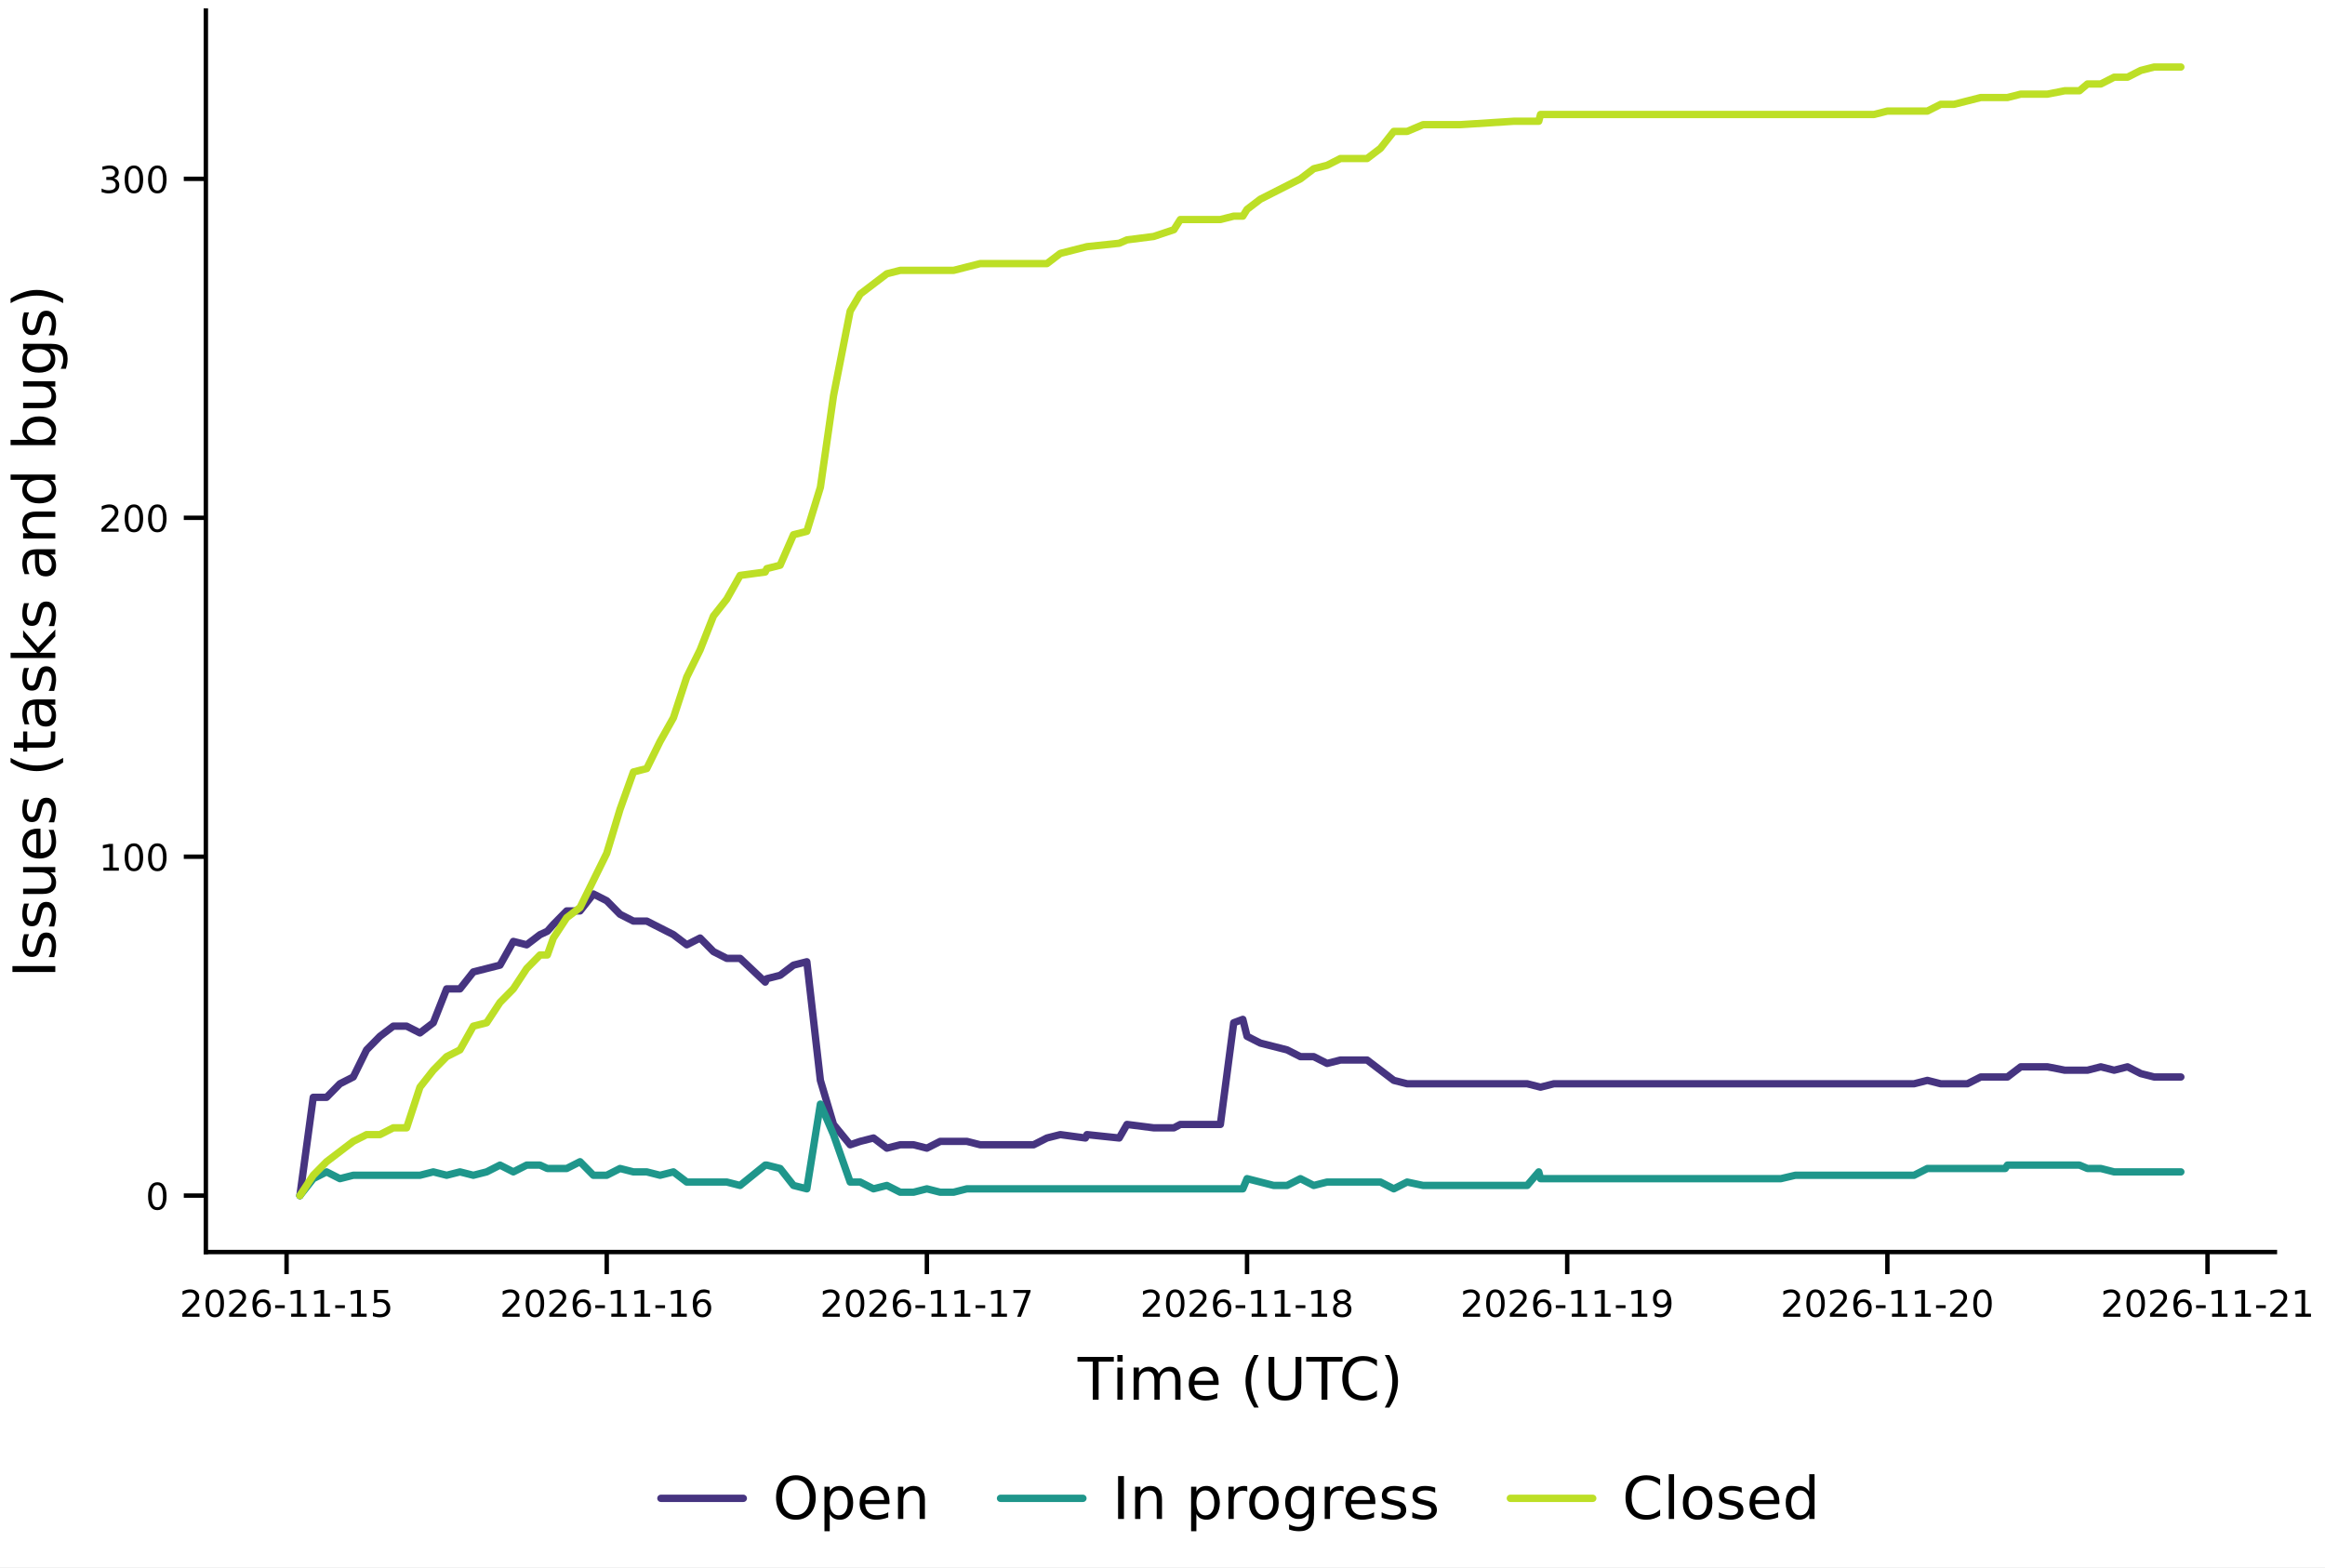
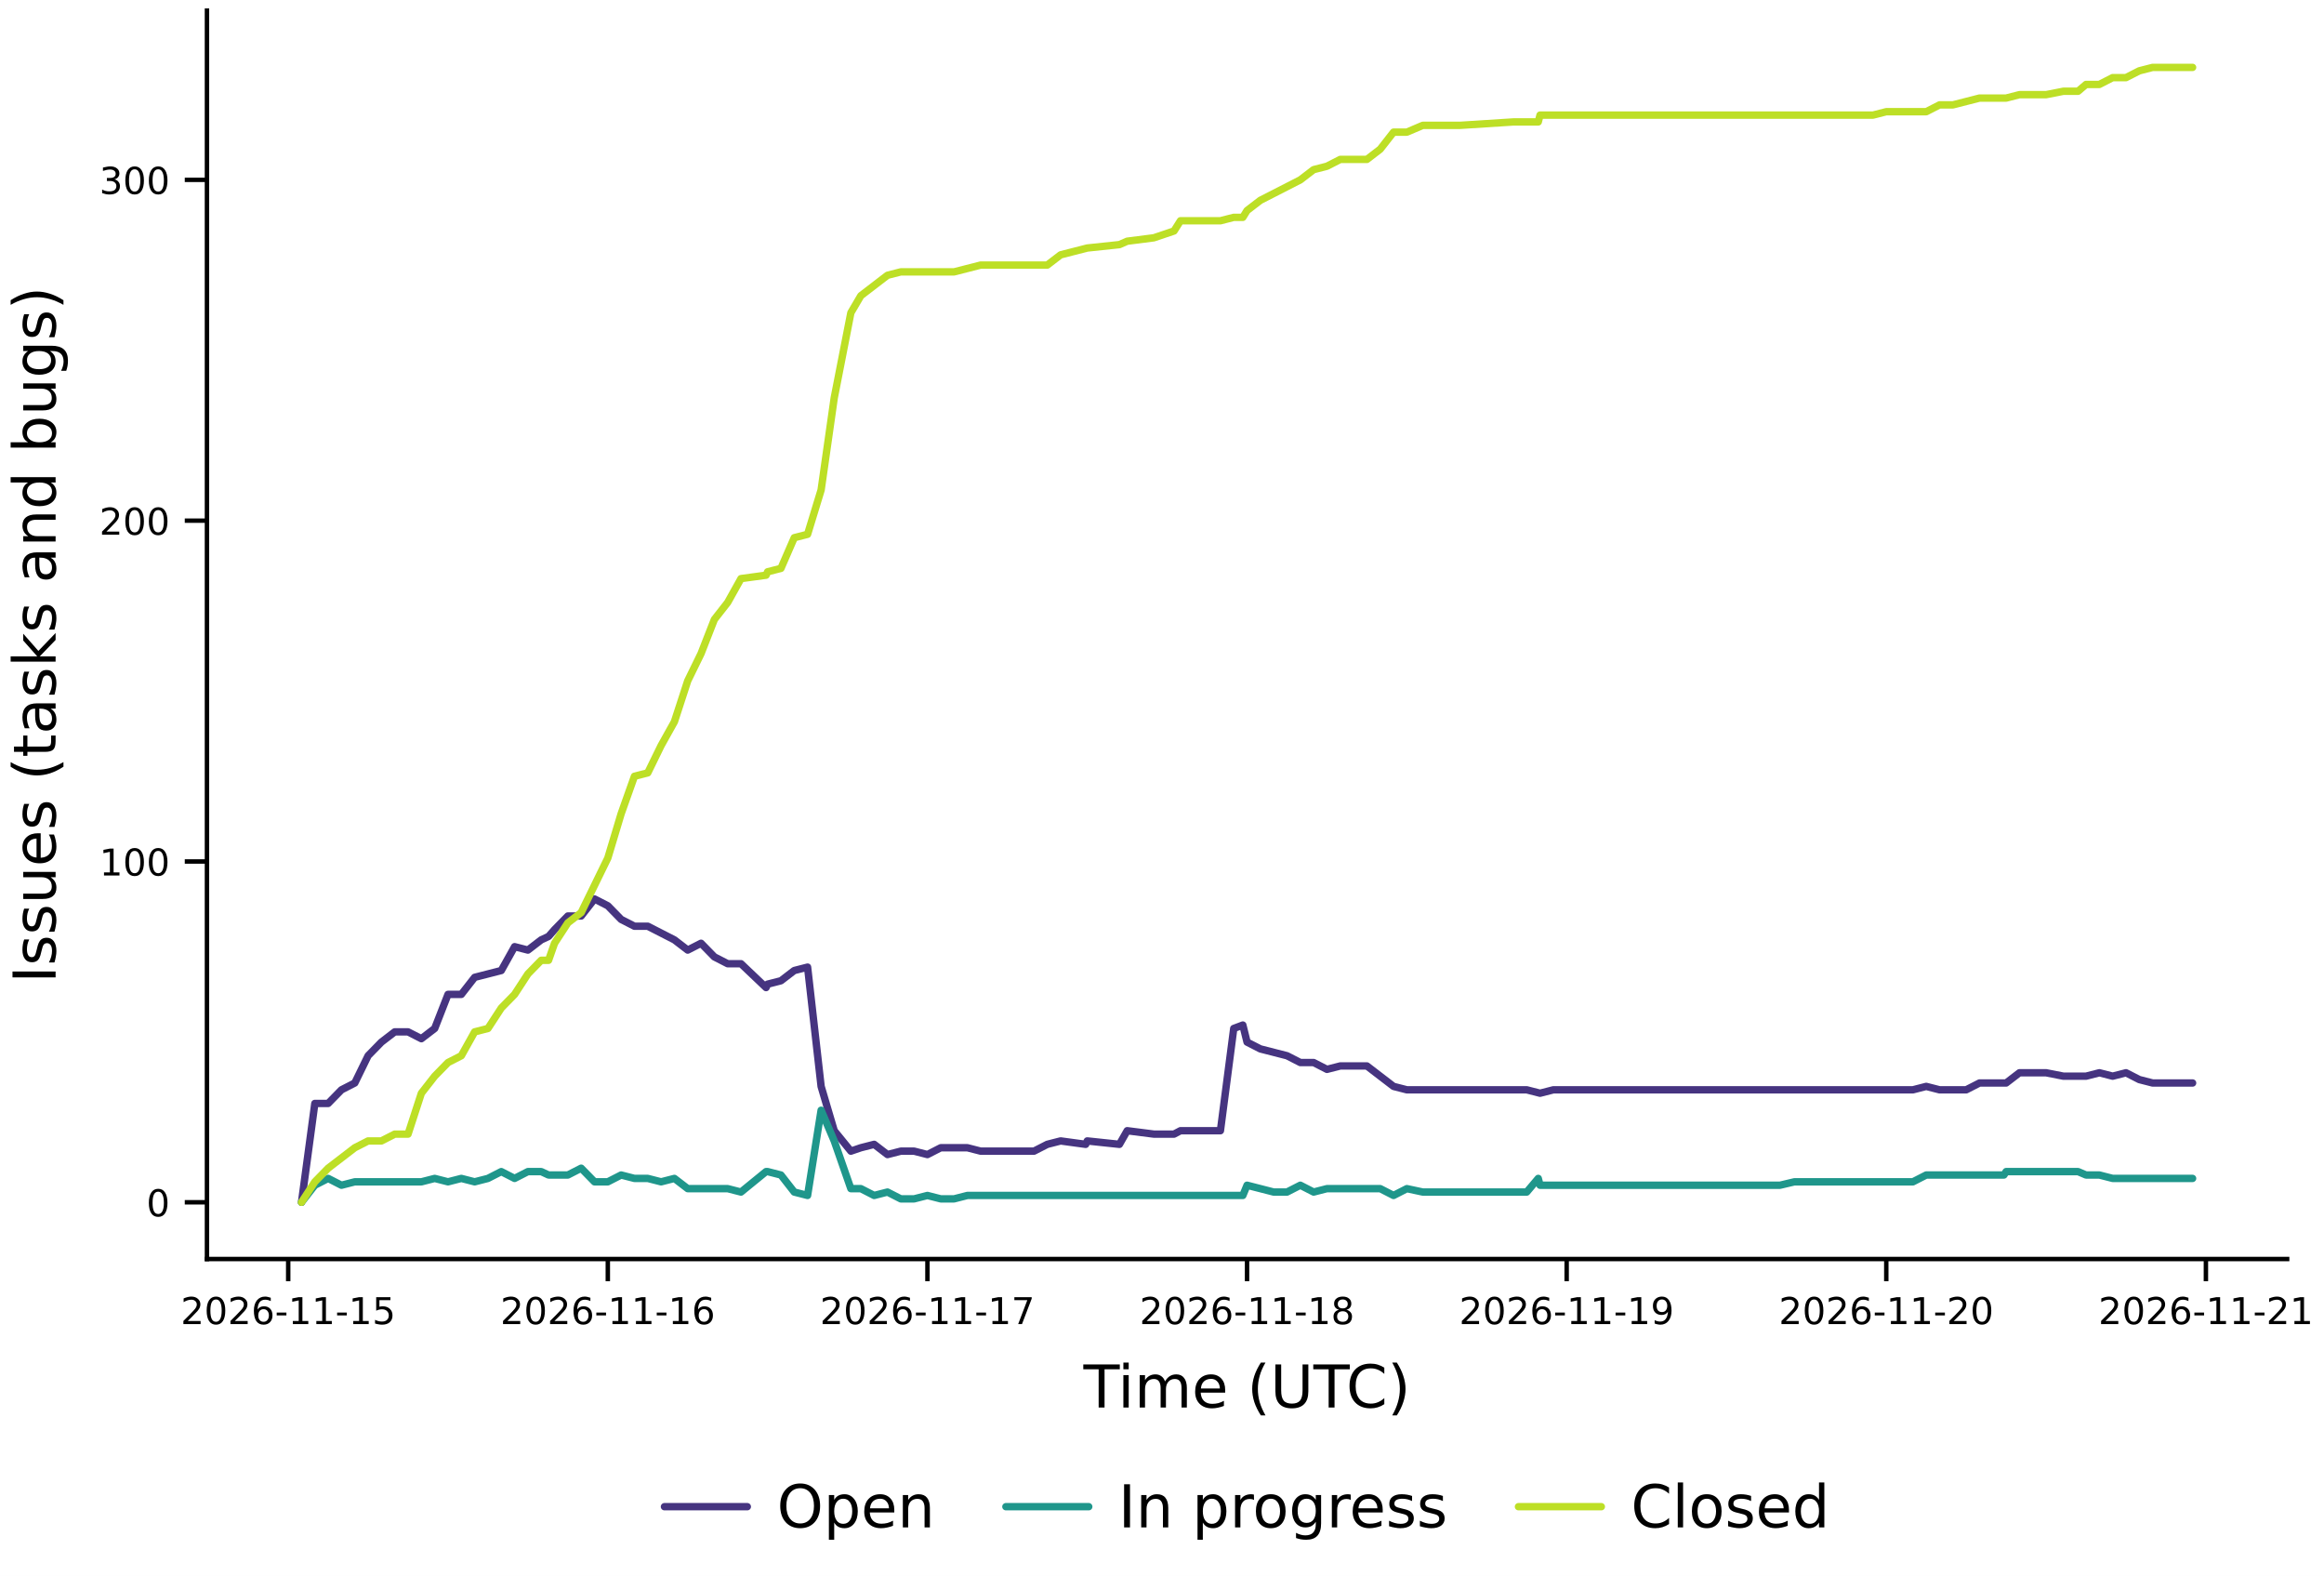
- <svg xmlns="http://www.w3.org/2000/svg" xmlns:xlink="http://www.w3.org/1999/xlink" width="316.067pt" height="213.046pt" viewBox="0 0 316.067 213.046" version="1.1">
+ <svg xmlns="http://www.w3.org/2000/svg" xmlns:xlink="http://www.w3.org/1999/xlink" width="314.24pt" height="213.046pt" viewBox="0 0 314.24 213.046" version="1.1">
  <defs>
    <style type="text/css">*{stroke-linejoin: round; stroke-linecap: butt}</style>
  </defs>
  <g id="figure_1">
    <g id="patch_1">
-       <path d="M 0 213.046  L 316.067 213.046  L 316.067 0  L 0 0  z " style="fill: #ffffff" />
+       <path d="M -0 213.046  L 314.24 213.046  L 314.24 0  L -0 0  z " style="fill: #ffffff" />
    </g>
    <g id="axes_1">
      <g id="patch_2">
        <path d="M 27.984 170.203  L 309.256 170.203  L 309.256 1.44  L 27.984 1.44  z " style="fill: #ffffff" />
      </g>
      <g id="matplotlib.axis_1">
        <g id="xtick_1">
          <g id="line2d_1">
            <defs>
-               <path id="m634d756208" d="M 0 0  L 0 3  " style="stroke: #000000; stroke-width: 0.6" />
+               <path id="m2cf690ba80" d="M 0 0  L 0 3  " style="stroke: #000000; stroke-width: 0.6" />
            </defs>
            <g>
-               <use xlink:href="#m634d756208" x="38.956" y="170.203" style="stroke: #000000; stroke-width: 0.6" />
+               <use xlink:href="#m2cf690ba80" x="38.969" y="170.203" style="stroke: #000000; stroke-width: 0.6" />
            </g>
          </g>
          <g id="text_1">
-             <text style="font-size: 5px; font-family: 'DejaVu Sans', sans-serif; text-anchor: middle" x="38.956" y="179.002" transform="rotate(-0 38.95596 179.0017)">2026-11-15</text>
+             <text style="font-size: 5px; font-family: 'DejaVu Sans', sans-serif; text-anchor: middle" x="38.969" y="179.002" transform="rotate(-0 38.96873 179.0017)">2026-11-15</text>
          </g>
        </g>
        <g id="xtick_2">
          <g id="line2d_2">
            <g>
-               <use xlink:href="#m634d756208" x="82.48" y="170.203" style="stroke: #000000; stroke-width: 0.6" />
+               <use xlink:href="#m2cf690ba80" x="82.186" y="170.203" style="stroke: #000000; stroke-width: 0.6" />
            </g>
          </g>
          <g id="text_2">
-             <text style="font-size: 5px; font-family: 'DejaVu Sans', sans-serif; text-anchor: middle" x="82.48" y="179.002" transform="rotate(-0 82.47958 179.0017)">2026-11-16</text>
+             <text style="font-size: 5px; font-family: 'DejaVu Sans', sans-serif; text-anchor: middle" x="82.186" y="179.002" transform="rotate(-0 82.18585 179.0017)">2026-11-16</text>
          </g>
        </g>
        <g id="xtick_3">
          <g id="line2d_3">
            <g>
-               <use xlink:href="#m634d756208" x="126.003" y="170.203" style="stroke: #000000; stroke-width: 0.6" />
+               <use xlink:href="#m2cf690ba80" x="125.403" y="170.203" style="stroke: #000000; stroke-width: 0.6" />
            </g>
          </g>
          <g id="text_3">
-             <text style="font-size: 5px; font-family: 'DejaVu Sans', sans-serif; text-anchor: middle" x="126.003" y="179.002" transform="rotate(-0 126.0032 179.0017)">2026-11-17</text>
+             <text style="font-size: 5px; font-family: 'DejaVu Sans', sans-serif; text-anchor: middle" x="125.403" y="179.002" transform="rotate(-0 125.403 179.0017)">2026-11-17</text>
          </g>
        </g>
        <g id="xtick_4">
          <g id="line2d_4">
            <g>
-               <use xlink:href="#m634d756208" x="169.527" y="170.203" style="stroke: #000000; stroke-width: 0.6" />
+               <use xlink:href="#m2cf690ba80" x="168.62" y="170.203" style="stroke: #000000; stroke-width: 0.6" />
            </g>
          </g>
          <g id="text_4">
-             <text style="font-size: 5px; font-family: 'DejaVu Sans', sans-serif; text-anchor: middle" x="169.527" y="179.002" transform="rotate(-0 169.5268 179.0017)">2026-11-18</text>
+             <text style="font-size: 5px; font-family: 'DejaVu Sans', sans-serif; text-anchor: middle" x="168.62" y="179.002" transform="rotate(-0 168.6201 179.0017)">2026-11-18</text>
          </g>
        </g>
        <g id="xtick_5">
          <g id="line2d_5">
            <g>
-               <use xlink:href="#m634d756208" x="213.05" y="170.203" style="stroke: #000000; stroke-width: 0.6" />
+               <use xlink:href="#m2cf690ba80" x="211.837" y="170.203" style="stroke: #000000; stroke-width: 0.6" />
            </g>
          </g>
          <g id="text_5">
-             <text style="font-size: 5px; font-family: 'DejaVu Sans', sans-serif; text-anchor: middle" x="213.05" y="179.002" transform="rotate(-0 213.0505 179.0017)">2026-11-19</text>
+             <text style="font-size: 5px; font-family: 'DejaVu Sans', sans-serif; text-anchor: middle" x="211.837" y="179.002" transform="rotate(-0 211.8372 179.0017)">2026-11-19</text>
          </g>
        </g>
        <g id="xtick_6">
          <g id="line2d_6">
            <g>
-               <use xlink:href="#m634d756208" x="256.574" y="170.203" style="stroke: #000000; stroke-width: 0.6" />
+               <use xlink:href="#m2cf690ba80" x="255.054" y="170.203" style="stroke: #000000; stroke-width: 0.6" />
            </g>
          </g>
          <g id="text_6">
-             <text style="font-size: 5px; font-family: 'DejaVu Sans', sans-serif; text-anchor: middle" x="256.574" y="179.002" transform="rotate(-0 256.5741 179.0017)">2026-11-20</text>
+             <text style="font-size: 5px; font-family: 'DejaVu Sans', sans-serif; text-anchor: middle" x="255.054" y="179.002" transform="rotate(-0 255.0543 179.0017)">2026-11-20</text>
          </g>
        </g>
        <g id="xtick_7">
          <g id="line2d_7">
            <g>
-               <use xlink:href="#m634d756208" x="300.098" y="170.203" style="stroke: #000000; stroke-width: 0.6" />
+               <use xlink:href="#m2cf690ba80" x="298.271" y="170.203" style="stroke: #000000; stroke-width: 0.6" />
            </g>
          </g>
          <g id="text_7">
-             <text style="font-size: 5px; font-family: 'DejaVu Sans', sans-serif; text-anchor: middle" x="300.098" y="179.002" transform="rotate(-0 300.0977 179.0017)">2026-11-21</text>
+             <text style="font-size: 5px; font-family: 'DejaVu Sans', sans-serif; text-anchor: middle" x="298.271" y="179.002" transform="rotate(-0 298.2715 179.0017)">2026-11-21</text>
          </g>
        </g>
        <g id="text_8">
          <text style="font-size: 8px; font-family: 'DejaVu Sans', sans-serif; text-anchor: middle" x="168.62" y="190.282" transform="rotate(-0 168.6201 190.2816)">Time (UTC)</text>
        </g>
      </g>
      <g id="matplotlib.axis_2">
        <g id="ytick_1">
          <g id="line2d_8">
            <defs>
-               <path id="mf9efe89ede" d="M 0 0  L -3 0  " style="stroke: #000000; stroke-width: 0.6" />
+               <path id="m3b169a5d36" d="M 0 0  L -3 0  " style="stroke: #000000; stroke-width: 0.6" />
            </defs>
            <g>
-               <use xlink:href="#mf9efe89ede" x="27.984" y="162.532" style="stroke: #000000; stroke-width: 0.6" />
+               <use xlink:href="#m3b169a5d36" x="27.984" y="162.532" style="stroke: #000000; stroke-width: 0.6" />
            </g>
          </g>
          <g id="text_9">
            <text style="font-size: 5px; font-family: 'DejaVu Sans', sans-serif; text-anchor: end" x="22.984" y="164.431" transform="rotate(-0 22.98438 164.4312)">0</text>
          </g>
        </g>
        <g id="ytick_2">
          <g id="line2d_9">
            <g>
-               <use xlink:href="#mf9efe89ede" x="27.984" y="116.46" style="stroke: #000000; stroke-width: 0.6" />
+               <use xlink:href="#m3b169a5d36" x="27.984" y="116.46" style="stroke: #000000; stroke-width: 0.6" />
            </g>
          </g>
          <g id="text_10">
            <text style="font-size: 5px; font-family: 'DejaVu Sans', sans-serif; text-anchor: end" x="22.984" y="118.359" transform="rotate(-0 22.98438 118.3589)">100</text>
          </g>
        </g>
        <g id="ytick_3">
          <g id="line2d_10">
            <g>
-               <use xlink:href="#mf9efe89ede" x="27.984" y="70.387" style="stroke: #000000; stroke-width: 0.6" />
+               <use xlink:href="#m3b169a5d36" x="27.984" y="70.387" style="stroke: #000000; stroke-width: 0.6" />
            </g>
          </g>
          <g id="text_11">
            <text style="font-size: 5px; font-family: 'DejaVu Sans', sans-serif; text-anchor: end" x="22.984" y="72.287" transform="rotate(-0 22.98438 72.28662)">200</text>
          </g>
        </g>
        <g id="ytick_4">
          <g id="line2d_11">
            <g>
-               <use xlink:href="#mf9efe89ede" x="27.984" y="24.315" style="stroke: #000000; stroke-width: 0.6" />
+               <use xlink:href="#m3b169a5d36" x="27.984" y="24.315" style="stroke: #000000; stroke-width: 0.6" />
            </g>
          </g>
          <g id="text_12">
            <text style="font-size: 5px; font-family: 'DejaVu Sans', sans-serif; text-anchor: end" x="22.984" y="26.214" transform="rotate(-0 22.98438 26.21431)">300</text>
          </g>
        </g>
        <g id="text_13">
          <text style="font-size: 8px; font-family: 'DejaVu Sans', sans-serif; text-anchor: middle" x="7.519" y="85.821" transform="rotate(-90 7.51875 85.82143)">Issues (tasks and bugs)</text>
        </g>
      </g>
      <g id="line2d_12">
-         <path d="M 40.769 162.532  L 42.583 149.171  L 44.396 149.171  L 46.21 147.328  L 48.023 146.407  L 49.837 142.721  L 51.65 140.878  L 53.464 139.496  L 55.277 139.496  L 57.091 140.417  L 58.904 139.035  L 60.718 134.428  L 62.531 134.428  L 64.345 132.124  L 67.972 131.203  L 69.785 127.978  L 71.599 128.438  L 73.412 127.056  L 74.41 126.595  L 75.226 125.674  L 77.039 123.831  L 78.853 123.831  L 80.666 121.527  L 82.48 122.449  L 84.293 124.292  L 86.107 125.213  L 87.92 125.213  L 91.547 127.056  L 93.36 128.438  L 95.174 127.517  L 96.987 129.36  L 98.801 130.281  L 100.614 130.281  L 104.03 133.506  L 104.241 133.046  L 106.055 132.585  L 107.868 131.203  L 109.682 130.742  L 111.526 146.867  L 113.309 152.857  L 115.576 155.621  L 116.936 155.16  L 118.749 154.7  L 120.563 156.082  L 122.376 155.621  L 124.19 155.621  L 126.003 156.082  L 127.817 155.16  L 131.444 155.16  L 133.257 155.621  L 140.511 155.621  L 142.325 154.7  L 144.138 154.239  L 147.553 154.7  L 147.765 154.239  L 152.148 154.7  L 153.205 152.857  L 156.832 153.317  L 159.583 153.317  L 160.459 152.857  L 165.9 152.857  L 167.713 139.035  L 168.953 138.574  L 169.527 140.878  L 171.34 141.799  L 174.967 142.721  L 176.781 143.642  L 178.594 143.642  L 180.408 144.564  L 182.221 144.103  L 185.848 144.103  L 189.475 146.867  L 191.289 147.328  L 207.61 147.328  L 209.423 147.789  L 211.237 147.328  L 260.201 147.328  L 262.015 146.867  L 263.828 147.328  L 267.455 147.328  L 269.268 146.407  L 272.895 146.407  L 274.709 145.024  L 278.336 145.024  L 280.693 145.485  L 283.776 145.485  L 285.59 145.024  L 287.403 145.485  L 289.217 145.024  L 291.03 145.946  L 292.844 146.407  L 296.471 146.407  L 296.471 146.407  " clip-path="url(#p07276cc42f)" style="fill: none; stroke: #463480; stroke-linecap: round" />
+         <path d="M 40.769 162.532  L 42.57 149.171  L 44.371 149.171  L 46.172 147.328  L 47.972 146.407  L 49.773 142.721  L 51.574 140.878  L 53.374 139.496  L 55.175 139.496  L 56.976 140.417  L 58.777 139.035  L 60.577 134.428  L 62.378 134.428  L 64.179 132.124  L 67.78 131.203  L 69.581 127.978  L 71.382 128.438  L 73.182 127.056  L 74.173 126.595  L 74.983 125.674  L 76.784 123.831  L 78.584 123.831  L 80.385 121.527  L 82.186 122.449  L 83.987 124.292  L 85.787 125.213  L 87.588 125.213  L 91.189 127.056  L 92.99 128.438  L 94.791 127.517  L 96.592 129.36  L 98.392 130.281  L 100.193 130.281  L 103.584 133.506  L 103.794 133.046  L 105.595 132.585  L 107.396 131.203  L 109.197 130.742  L 111.027 146.867  L 112.798 152.857  L 115.049 155.621  L 116.399 155.16  L 118.2 154.7  L 120.001 156.082  L 121.802 155.621  L 123.602 155.621  L 125.403 156.082  L 127.204 155.16  L 130.805 155.16  L 132.606 155.621  L 139.809 155.621  L 141.609 154.7  L 143.41 154.239  L 146.801 154.7  L 147.012 154.239  L 151.363 154.7  L 152.414 152.857  L 156.015 153.317  L 158.746 153.317  L 159.617 152.857  L 165.019 152.857  L 166.819 139.035  L 168.05 138.574  L 168.62 140.878  L 170.421 141.799  L 174.022 142.721  L 175.823 143.642  L 177.624 143.642  L 179.424 144.564  L 181.225 144.103  L 184.827 144.103  L 188.428 146.867  L 190.229 147.328  L 206.435 147.328  L 208.236 147.789  L 210.037 147.328  L 258.656 147.328  L 260.456 146.867  L 262.257 147.328  L 265.859 147.328  L 267.659 146.407  L 271.261 146.407  L 273.061 145.024  L 276.663 145.024  L 279.004 145.485  L 282.065 145.485  L 283.866 145.024  L 285.666 145.485  L 287.467 145.024  L 289.268 145.946  L 291.069 146.407  L 296.471 146.407  L 296.471 146.407  " clip-path="url(#p4960a2bd2e)" style="fill: none; stroke: #463480; stroke-linecap: round" />
      </g>
      <g id="line2d_13">
-         <path d="M 40.769 162.532  L 42.583 160.228  L 44.396 159.307  L 46.21 160.228  L 48.023 159.767  L 57.091 159.767  L 58.904 159.307  L 60.718 159.767  L 62.531 159.307  L 64.345 159.767  L 66.158 159.307  L 67.972 158.385  L 69.785 159.307  L 71.599 158.385  L 73.412 158.385  L 74.41 158.846  L 77.039 158.846  L 78.853 157.925  L 80.666 159.767  L 82.48 159.767  L 84.293 158.846  L 86.107 159.307  L 87.92 159.307  L 89.734 159.767  L 91.547 159.307  L 93.36 160.689  L 98.801 160.689  L 100.614 161.15  L 104.03 158.385  L 104.241 158.385  L 106.055 158.846  L 107.868 161.15  L 109.682 161.61  L 111.526 150.092  L 113.309 154.239  L 115.576 160.689  L 116.936 160.689  L 118.749 161.61  L 120.563 161.15  L 122.376 162.071  L 124.19 162.071  L 126.003 161.61  L 127.817 162.071  L 129.63 162.071  L 131.444 161.61  L 168.953 161.61  L 169.527 160.228  L 173.154 161.15  L 174.967 161.15  L 176.781 160.228  L 178.594 161.15  L 180.408 160.689  L 187.662 160.689  L 189.475 161.61  L 191.289 160.689  L 193.465 161.15  L 207.61 161.15  L 209.182 159.307  L 209.423 160.228  L 242.096 160.228  L 244.061 159.767  L 260.201 159.767  L 262.015 158.846  L 272.593 158.846  L 272.895 158.385  L 282.688 158.385  L 283.776 158.846  L 285.59 158.846  L 287.403 159.307  L 296.471 159.307  L 296.471 159.307  " clip-path="url(#p07276cc42f)" style="fill: none; stroke: #1f968b; stroke-linecap: round" />
+         <path d="M 40.769 162.532  L 42.57 160.228  L 44.371 159.307  L 46.172 160.228  L 47.972 159.767  L 56.976 159.767  L 58.777 159.307  L 60.577 159.767  L 62.378 159.307  L 64.179 159.767  L 65.979 159.307  L 67.78 158.385  L 69.581 159.307  L 71.382 158.385  L 73.182 158.385  L 74.173 158.846  L 76.784 158.846  L 78.584 157.925  L 80.385 159.767  L 82.186 159.767  L 83.987 158.846  L 85.787 159.307  L 87.588 159.307  L 89.389 159.767  L 91.189 159.307  L 92.99 160.689  L 98.392 160.689  L 100.193 161.15  L 103.584 158.385  L 103.794 158.385  L 105.595 158.846  L 107.396 161.15  L 109.197 161.61  L 111.027 150.092  L 112.798 154.239  L 115.049 160.689  L 116.399 160.689  L 118.2 161.61  L 120.001 161.15  L 121.802 162.071  L 123.602 162.071  L 125.403 161.61  L 127.204 162.071  L 129.004 162.071  L 130.805 161.61  L 168.05 161.61  L 168.62 160.228  L 172.222 161.15  L 174.022 161.15  L 175.823 160.228  L 177.624 161.15  L 179.424 160.689  L 186.627 160.689  L 188.428 161.61  L 190.229 160.689  L 192.39 161.15  L 206.435 161.15  L 207.996 159.307  L 208.236 160.228  L 240.679 160.228  L 242.629 159.767  L 258.656 159.767  L 260.456 158.846  L 270.961 158.846  L 271.261 158.385  L 280.985 158.385  L 282.065 158.846  L 283.866 158.846  L 285.666 159.307  L 296.471 159.307  L 296.471 159.307  " clip-path="url(#p4960a2bd2e)" style="fill: none; stroke: #1f968b; stroke-linecap: round" />
      </g>
      <g id="line2d_14">
-         <path d="M 40.769 162.532  L 42.583 159.767  L 44.396 157.925  L 48.023 155.16  L 49.837 154.239  L 51.65 154.239  L 53.464 153.317  L 55.277 153.317  L 57.091 147.789  L 58.904 145.485  L 60.718 143.642  L 62.531 142.721  L 64.345 139.496  L 66.158 139.035  L 67.972 136.271  L 69.785 134.428  L 71.599 131.663  L 73.412 129.82  L 74.41 129.82  L 75.226 127.517  L 77.039 124.753  L 78.853 123.37  L 82.48 115.999  L 84.293 110.009  L 86.107 104.941  L 87.92 104.481  L 89.734 100.795  L 91.547 97.57  L 93.36 92.041  L 95.174 88.355  L 96.987 83.748  L 98.801 81.445  L 100.614 78.22  L 104.03 77.759  L 104.241 77.298  L 106.055 76.837  L 107.868 72.691  L 109.682 72.23  L 111.526 66.241  L 113.309 53.801  L 115.576 42.283  L 116.936 39.979  L 120.563 37.215  L 122.376 36.754  L 129.63 36.754  L 133.257 35.833  L 142.325 35.833  L 144.138 34.451  L 147.765 33.529  L 152.148 33.069  L 153.205 32.608  L 156.832 32.147  L 159.583 31.226  L 160.459 29.844  L 165.9 29.844  L 167.713 29.383  L 168.953 29.383  L 169.527 28.461  L 171.34 27.079  L 176.781 24.315  L 178.594 22.933  L 180.408 22.472  L 182.221 21.551  L 185.848 21.551  L 187.662 20.168  L 189.475 17.865  L 191.289 17.865  L 193.465 16.943  L 198.543 16.943  L 205.797 16.483  L 209.182 16.483  L 209.423 15.561  L 254.761 15.561  L 256.574 15.1  L 262.015 15.1  L 263.828 14.179  L 265.642 14.179  L 269.268 13.258  L 272.895 13.258  L 274.709 12.797  L 278.336 12.797  L 280.693 12.336  L 282.688 12.336  L 283.776 11.415  L 285.59 11.415  L 287.403 10.493  L 289.217 10.493  L 291.03 9.572  L 292.844 9.111  L 296.471 9.111  L 296.471 9.111  " clip-path="url(#p07276cc42f)" style="fill: none; stroke: #bddf26; stroke-linecap: round" />
+         <path d="M 40.769 162.532  L 42.57 159.767  L 44.371 157.925  L 47.972 155.16  L 49.773 154.239  L 51.574 154.239  L 53.374 153.317  L 55.175 153.317  L 56.976 147.789  L 58.777 145.485  L 60.577 143.642  L 62.378 142.721  L 64.179 139.496  L 65.979 139.035  L 67.78 136.271  L 69.581 134.428  L 71.382 131.663  L 73.182 129.82  L 74.173 129.82  L 74.983 127.517  L 76.784 124.753  L 78.584 123.37  L 82.186 115.999  L 83.987 110.009  L 85.787 104.941  L 87.588 104.481  L 89.389 100.795  L 91.189 97.57  L 92.99 92.041  L 94.791 88.355  L 96.592 83.748  L 98.392 81.445  L 100.193 78.22  L 103.584 77.759  L 103.794 77.298  L 105.595 76.837  L 107.396 72.691  L 109.197 72.23  L 111.027 66.241  L 112.798 53.801  L 115.049 42.283  L 116.399 39.979  L 120.001 37.215  L 121.802 36.754  L 129.004 36.754  L 132.606 35.833  L 141.609 35.833  L 143.41 34.451  L 147.012 33.529  L 151.363 33.069  L 152.414 32.608  L 156.015 32.147  L 158.746 31.226  L 159.617 29.844  L 165.019 29.844  L 166.819 29.383  L 168.05 29.383  L 168.62 28.461  L 170.421 27.079  L 175.823 24.315  L 177.624 22.933  L 179.424 22.472  L 181.225 21.551  L 184.827 21.551  L 186.627 20.168  L 188.428 17.865  L 190.229 17.865  L 192.39 16.943  L 197.432 16.943  L 204.634 16.483  L 207.996 16.483  L 208.236 15.561  L 253.254 15.561  L 255.054 15.1  L 260.456 15.1  L 262.257 14.179  L 264.058 14.179  L 267.659 13.258  L 271.261 13.258  L 273.061 12.797  L 276.663 12.797  L 279.004 12.336  L 280.985 12.336  L 282.065 11.415  L 283.866 11.415  L 285.666 10.493  L 287.467 10.493  L 289.268 9.572  L 291.069 9.111  L 296.471 9.111  L 296.471 9.111  " clip-path="url(#p4960a2bd2e)" style="fill: none; stroke: #bddf26; stroke-linecap: round" />
      </g>
      <g id="patch_3">
        <path d="M 27.984 170.203  L 27.984 1.44  " style="fill: none; stroke: #000000; stroke-width: 0.6; stroke-linejoin: miter; stroke-linecap: square" />
      </g>
      <g id="patch_4">
        <path d="M 27.984 170.203  L 309.256 170.203  " style="fill: none; stroke: #000000; stroke-width: 0.6; stroke-linejoin: miter; stroke-linecap: square" />
      </g>
      <g id="legend_1">
        <g id="line2d_15">
          <path d="M 89.846 203.684  L 95.446 203.684  L 101.046 203.684  " style="fill: none; stroke: #463480; stroke-linecap: round" />
        </g>
        <g id="text_14">
          <text style="font-size: 8px; font-family: 'DejaVu Sans', sans-serif; text-anchor: start" x="105.046" y="206.484" transform="rotate(-0 105.0457 206.4837)">Open</text>
        </g>
        <g id="line2d_16">
          <path d="M 136.014 203.684  L 141.614 203.684  L 147.214 203.684  " style="fill: none; stroke: #1f968b; stroke-linecap: round" />
        </g>
        <g id="text_15">
          <text style="font-size: 8px; font-family: 'DejaVu Sans', sans-serif; text-anchor: start" x="151.214" y="206.484" transform="rotate(-0 151.2145 206.4837)">In progress</text>
        </g>
        <g id="line2d_17">
          <path d="M 205.322 203.684  L 210.922 203.684  L 216.522 203.684  " style="fill: none; stroke: #bddf26; stroke-linecap: round" />
        </g>
        <g id="text_16">
          <text style="font-size: 8px; font-family: 'DejaVu Sans', sans-serif; text-anchor: start" x="220.522" y="206.484" transform="rotate(-0 220.522 206.4837)">Closed</text>
        </g>
      </g>
    </g>
  </g>
  <defs>
-     <clipPath id="p07276cc42f">
+     <clipPath id="p4960a2bd2e">
      <rect x="27.984" y="1.44" width="281.271" height="168.763" />
    </clipPath>
  </defs>
</svg>
